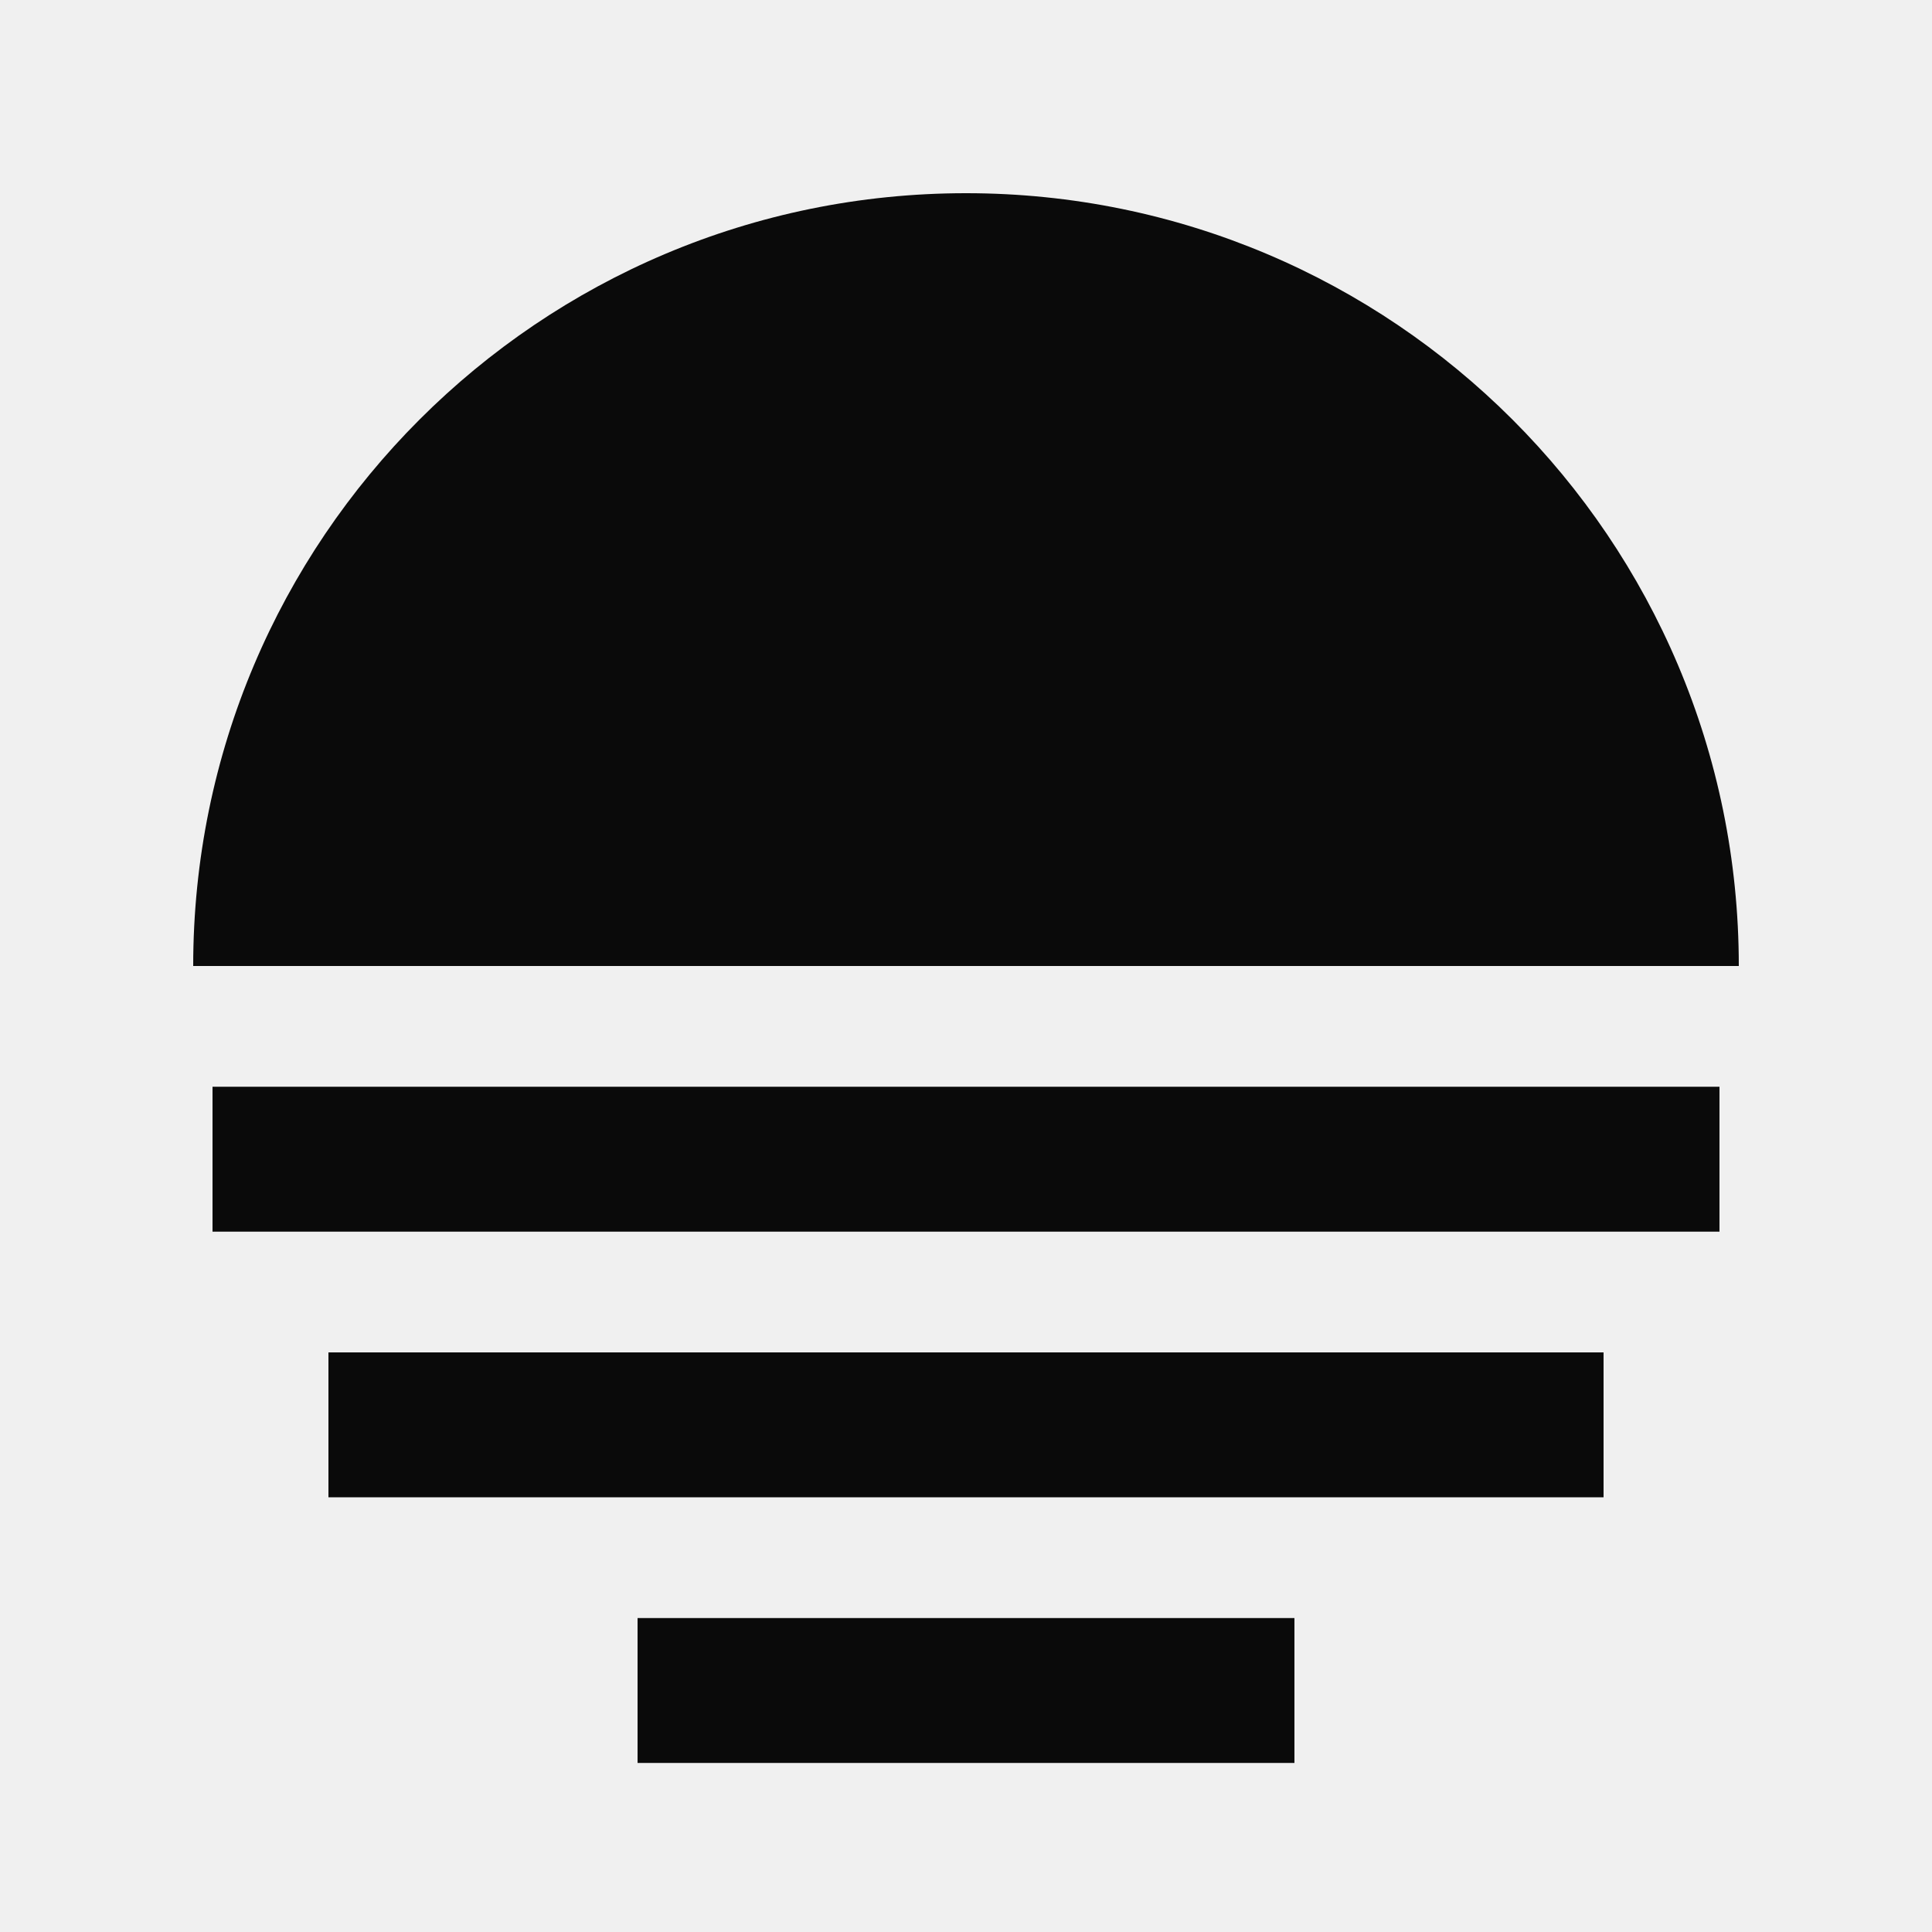
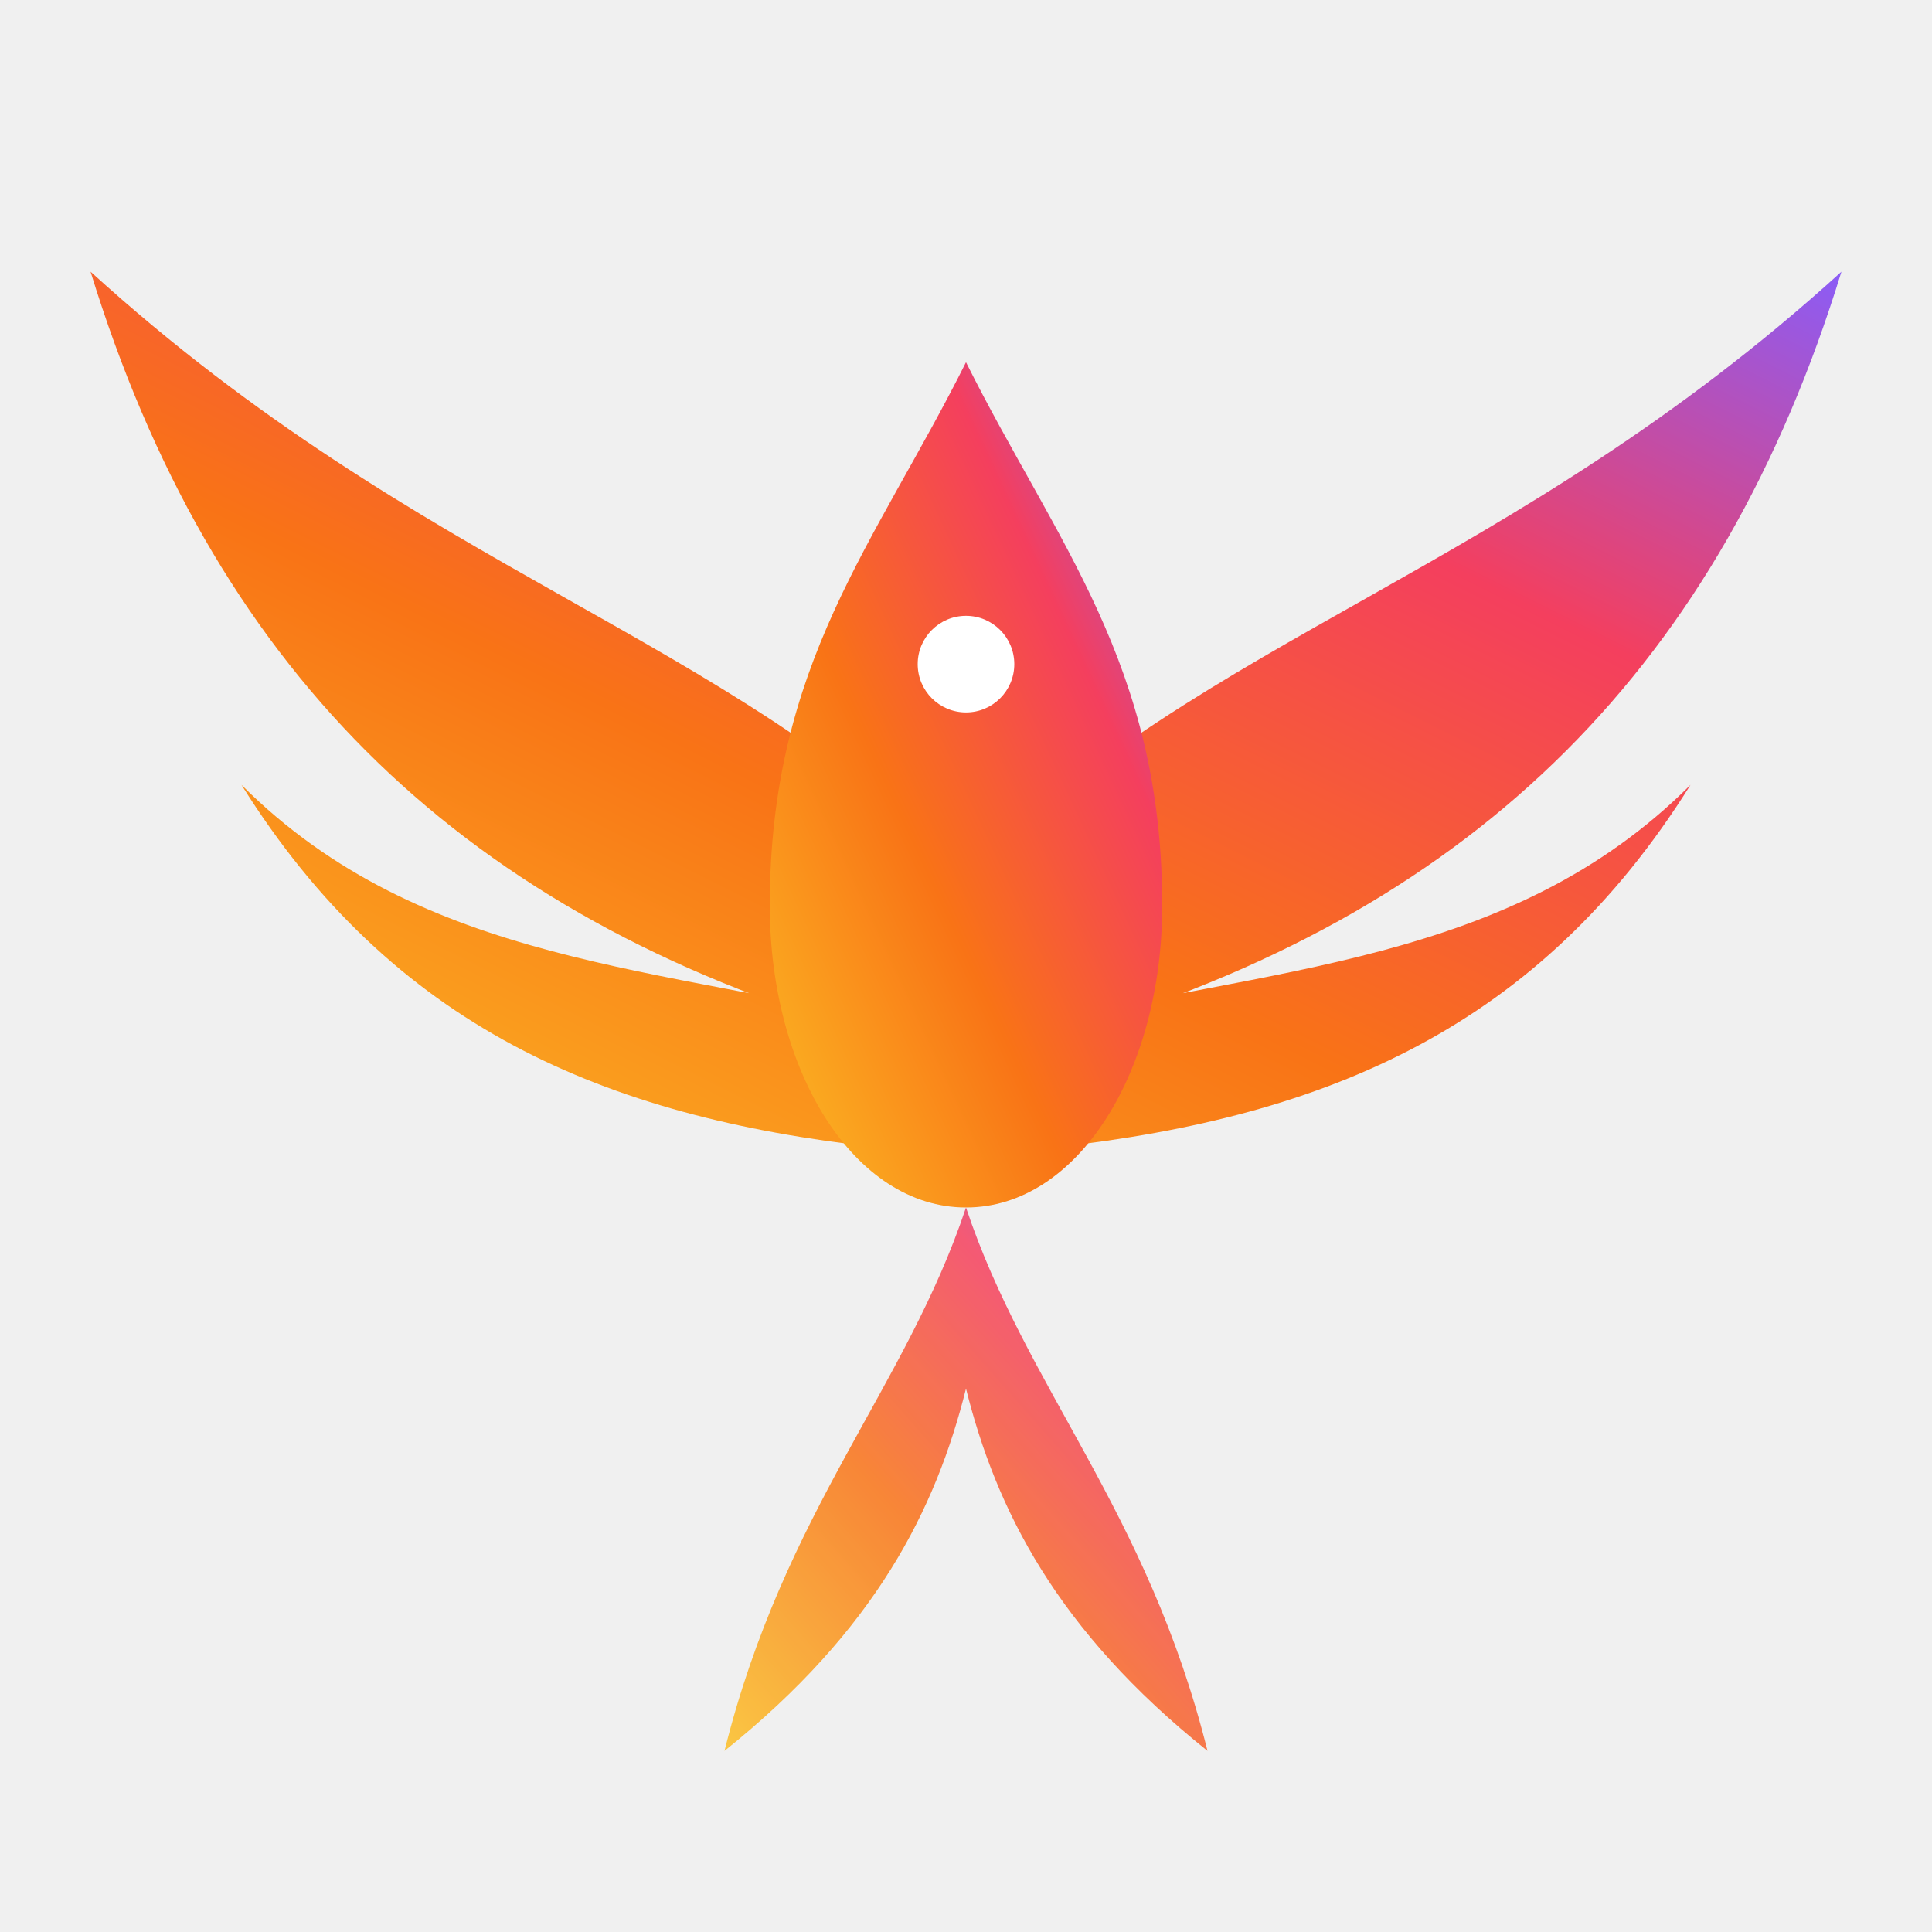
- <svg xmlns="http://www.w3.org/2000/svg" viewBox="0 0 40 40" fill="#0A0A0A">
-   <path d="M4 20 A16 16 0 0 1 36 20 Z" />
-   <rect x="4.4" y="22.5" width="31.2" height="3" />
-   <rect x="6.8" y="28" width="26.4" height="3" />
-   <rect x="13.2" y="33.5" width="13.6" height="3" />
+ <svg xmlns="http://www.w3.org/2000/svg" viewBox="0 0 64 64">
+   <defs>
+     <linearGradient id="phx" x1="0" y1="1" x2="1" y2="0">
+       <stop offset="0" stop-color="#fbbf24" />
+       <stop offset=".4" stop-color="#f97316" />
+       <stop offset=".72" stop-color="#f43f5e" />
+       <stop offset="1" stop-color="#8b5cf6" />
+     </linearGradient>
+   </defs>
+   <g fill="url(#phx)">
+     <path d="M32 29C24 21 14 19 3 9c4 13 12 21 25 25zM30 34c-8-2-16-2-22-8 5 8 12 11 21 12zM32 29c8-8 18-10 29-20-4 13-12 21-25 25zM34 34c8-2 16-2 22-8-5 8-12 11-21 12z" />
+     <path d="M32 12c3 6 6.5 10 6.5 18 0 5.5-2.8 10-6.5 10s-6.5-4.5-6.5-10c0-8 3.5-12 6.5-18z" />
+     <path opacity=".85" d="M32 40c-2 6-6 10-8 18 5-4 7-8 8-12 1 4 3 8 8 12-2-8-6-12-8-18z" />
+   </g>
+   <circle cx="32" cy="22" r="1.6" fill="#fff" />
</svg>
